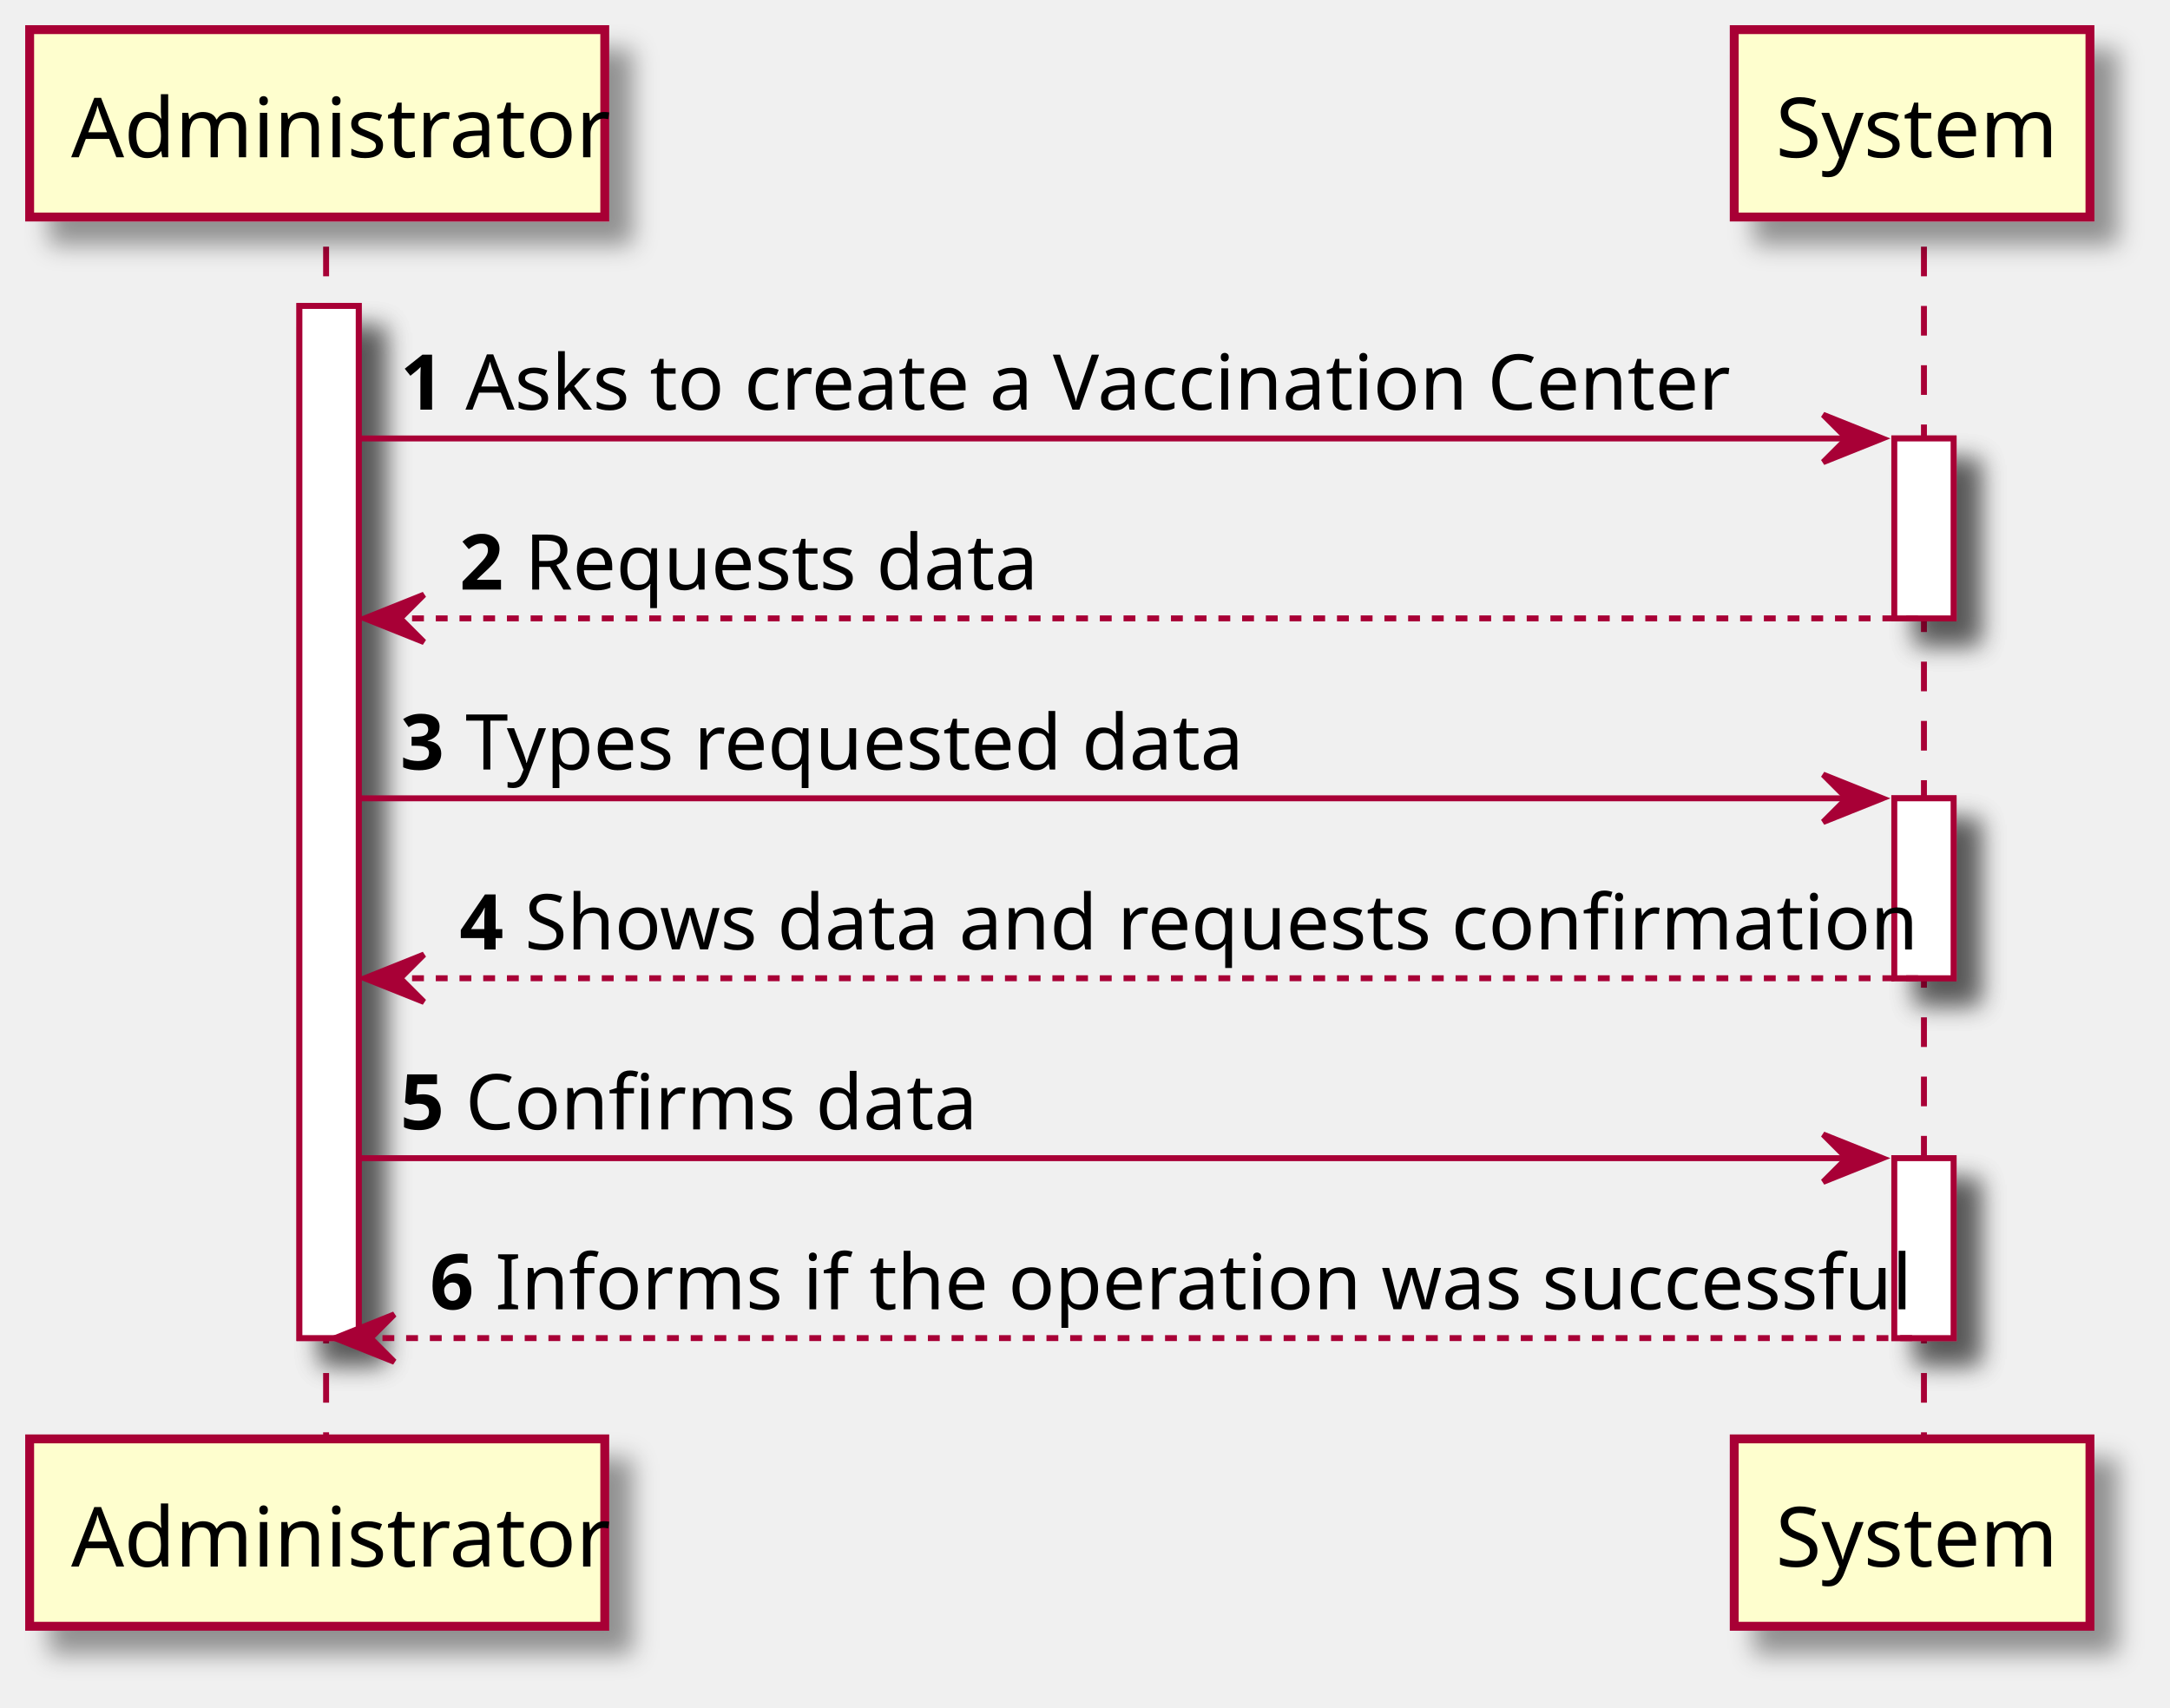
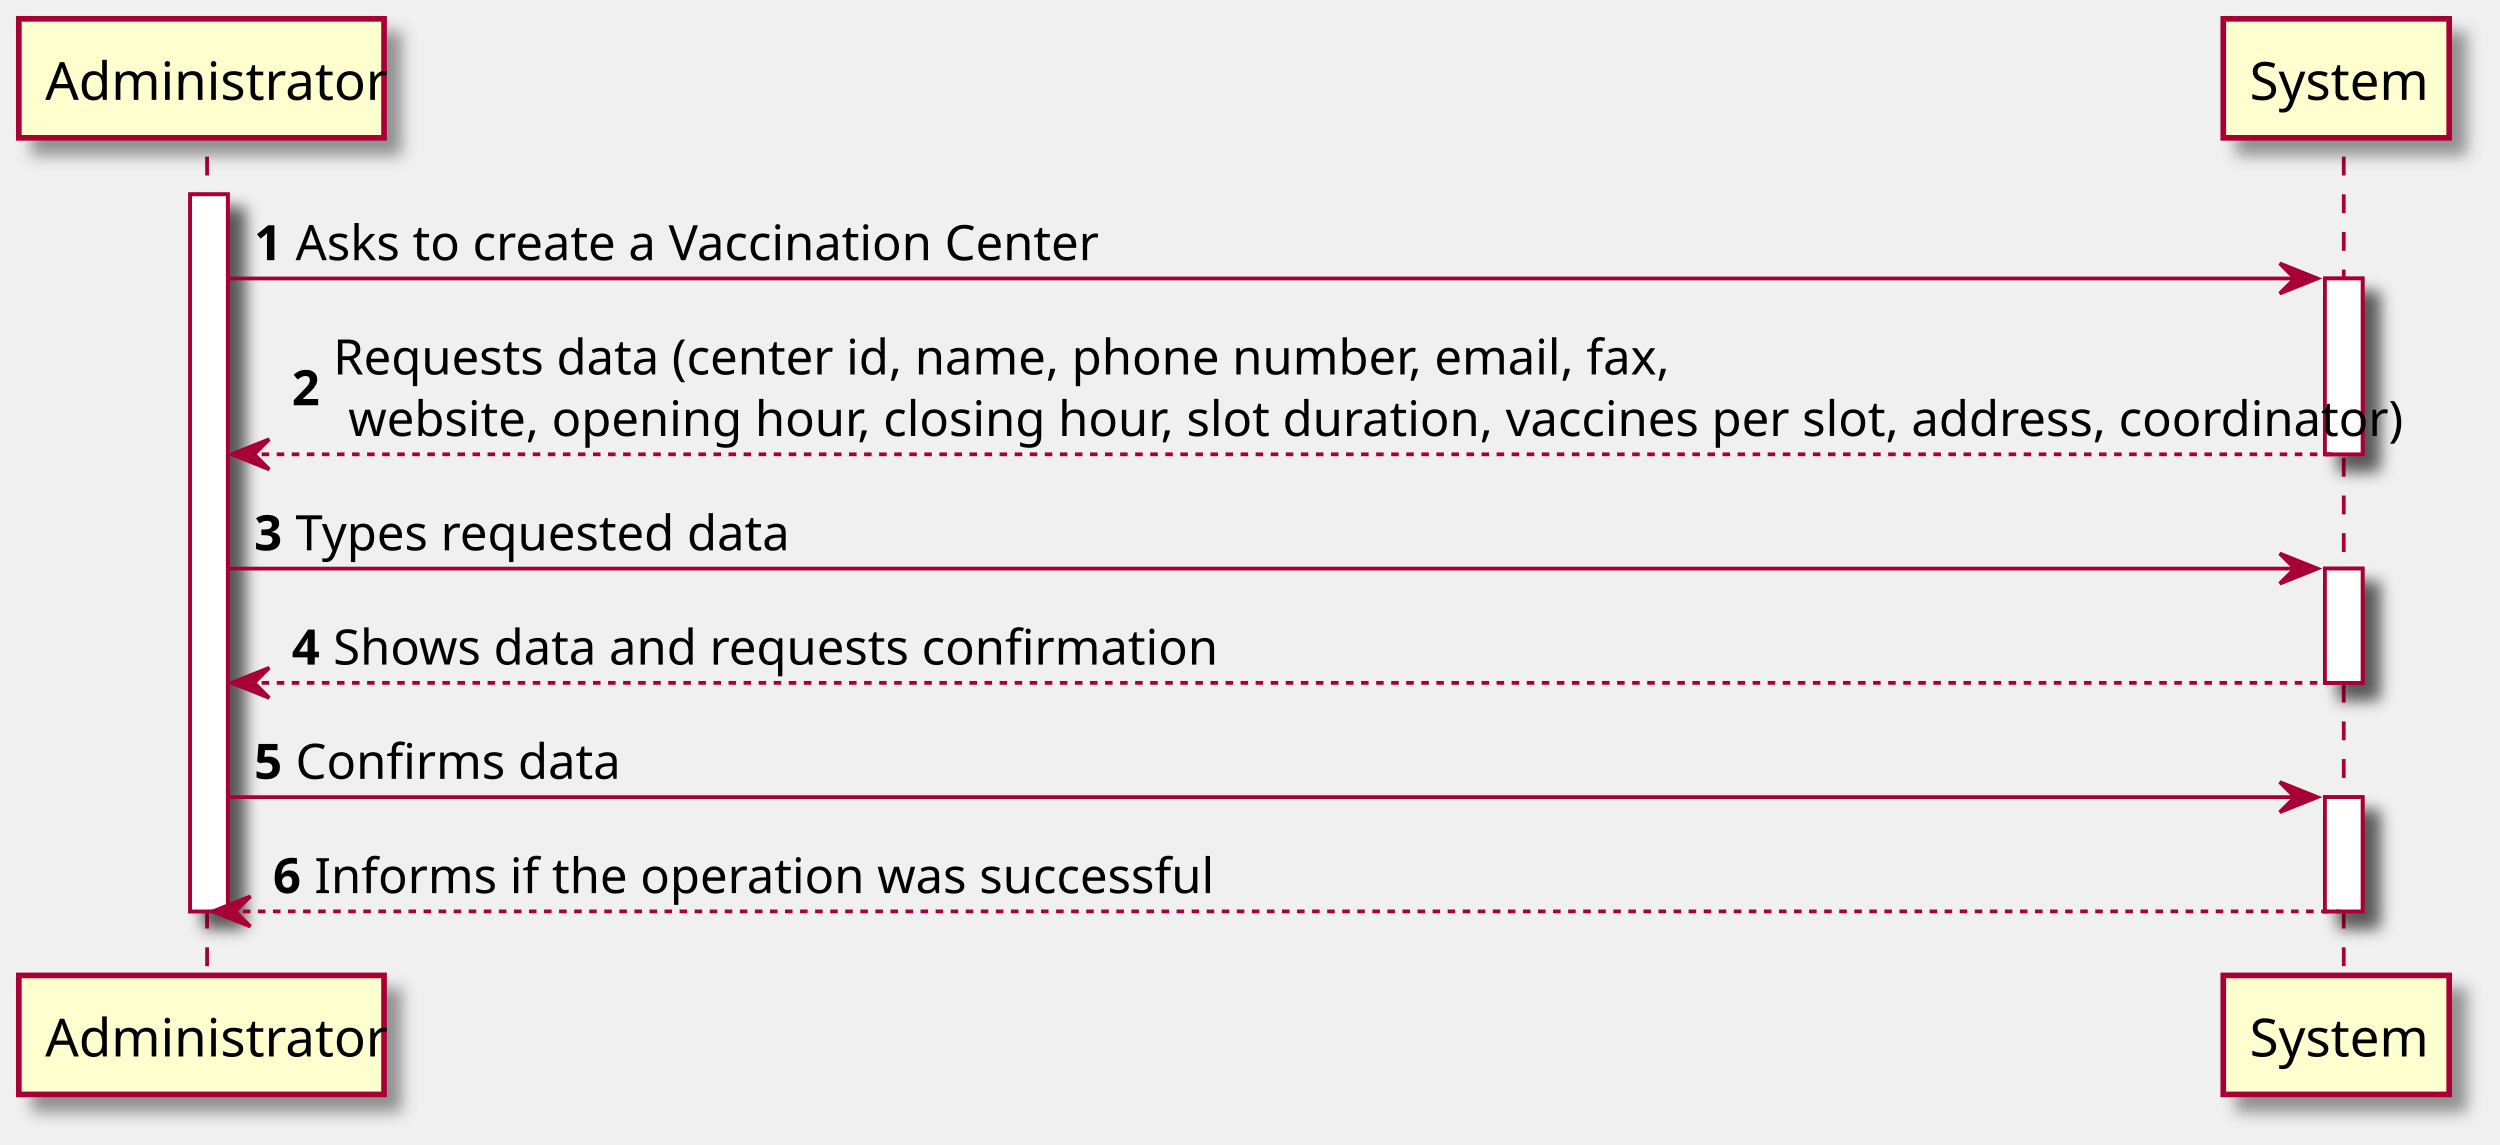
- <svg xmlns="http://www.w3.org/2000/svg" contentScriptType="application/ecmascript" contentStyleType="text/css" height="288px" preserveAspectRatio="none" style="width:366px;height:288px;background:#FFFFFF;" version="1.1" viewBox="0 0 366 288" width="366px" zoomAndPan="magnify">
+ <svg xmlns="http://www.w3.org/2000/svg" contentScriptType="application/ecmascript" contentStyleType="text/css" height="304px" preserveAspectRatio="none" style="width:664px;height:304px;background:#FFFFFF;" version="1.1" viewBox="0 0 664 304" width="664px" zoomAndPan="magnify">
  <defs>
-     <filter height="300%" id="f1a4u2ys8air5m" width="300%" x="-1" y="-1">
+     <filter height="300%" id="f1m12r8e8cpddr" width="300%" x="-1" y="-1">
      <feGaussianBlur result="blurOut" stdDeviation="2.0" />
      <feColorMatrix in="blurOut" result="blurOut2" type="matrix" values="0 0 0 0 0 0 0 0 0 0 0 0 0 0 0 0 0 0 .4 0" />
      <feOffset dx="4.0" dy="4.0" in="blurOut2" result="blurOut3" />
      <feBlend in="SourceGraphic" in2="blurOut3" mode="normal" />
    </filter>
  </defs>
  <g>
-     <rect fill="#FFFFFF" filter="url(#f1a4u2ys8air5m)" height="174.109" style="stroke:#A80036;stroke-width:1.0;" width="10" x="50.5" y="51.609" />
-     <rect fill="#FFFFFF" filter="url(#f1a4u2ys8air5m)" height="30.352" style="stroke:#A80036;stroke-width:1.0;" width="10" x="319.5" y="73.961" />
-     <rect fill="#FFFFFF" filter="url(#f1a4u2ys8air5m)" height="30.352" style="stroke:#A80036;stroke-width:1.0;" width="10" x="319.5" y="134.664" />
-     <rect fill="#FFFFFF" filter="url(#f1a4u2ys8air5m)" height="30.352" style="stroke:#A80036;stroke-width:1.0;" width="10" x="319.5" y="195.367" />
-     <line style="stroke:#A80036;stroke-width:1.0;stroke-dasharray:5.0,5.0;" x1="55" x2="55" y1="41.609" y2="243.719" />
-     <line style="stroke:#A80036;stroke-width:1.0;stroke-dasharray:5.0,5.0;" x1="324.5" x2="324.5" y1="41.609" y2="243.719" />
-     <rect fill="#FEFECE" filter="url(#f1a4u2ys8air5m)" height="31.609" style="stroke:#A80036;stroke-width:1.5;" width="97" x="5" y="5" />
+     <rect fill="#FFFFFF" filter="url(#f1m12r8e8cpddr)" height="190.461" style="stroke:#A80036;stroke-width:1.0;" width="10" x="50.5" y="51.609" />
+     <rect fill="#FFFFFF" filter="url(#f1m12r8e8cpddr)" height="46.703" style="stroke:#A80036;stroke-width:1.0;" width="10" x="617.5" y="73.961" />
+     <rect fill="#FFFFFF" filter="url(#f1m12r8e8cpddr)" height="30.352" style="stroke:#A80036;stroke-width:1.0;" width="10" x="617.5" y="151.016" />
+     <rect fill="#FFFFFF" filter="url(#f1m12r8e8cpddr)" height="30.352" style="stroke:#A80036;stroke-width:1.0;" width="10" x="617.5" y="211.719" />
+     <line style="stroke:#A80036;stroke-width:1.0;stroke-dasharray:5.0,5.0;" x1="55" x2="55" y1="41.609" y2="260.07" />
+     <line style="stroke:#A80036;stroke-width:1.0;stroke-dasharray:5.0,5.0;" x1="622.5" x2="622.5" y1="41.609" y2="260.07" />
+     <rect fill="#FEFECE" filter="url(#f1m12r8e8cpddr)" height="31.609" style="stroke:#A80036;stroke-width:1.5;" width="97" x="5" y="5" />
    <text fill="#000000" font-family="sans-serif" font-size="14" lengthAdjust="spacing" textLength="83" x="12" y="26.533">Administrator</text>
-     <rect fill="#FEFECE" filter="url(#f1a4u2ys8air5m)" height="31.609" style="stroke:#A80036;stroke-width:1.5;" width="97" x="5" y="242.719" />
-     <text fill="#000000" font-family="sans-serif" font-size="14" lengthAdjust="spacing" textLength="83" x="12" y="264.252">Administrator</text>
-     <rect fill="#FEFECE" filter="url(#f1a4u2ys8air5m)" height="31.609" style="stroke:#A80036;stroke-width:1.5;" width="60" x="292.5" y="5" />
-     <text fill="#000000" font-family="sans-serif" font-size="14" lengthAdjust="spacing" textLength="46" x="299.5" y="26.533">System</text>
-     <rect fill="#FEFECE" filter="url(#f1a4u2ys8air5m)" height="31.609" style="stroke:#A80036;stroke-width:1.5;" width="60" x="292.5" y="242.719" />
-     <text fill="#000000" font-family="sans-serif" font-size="14" lengthAdjust="spacing" textLength="46" x="299.5" y="264.252">System</text>
-     <rect fill="#FFFFFF" filter="url(#f1a4u2ys8air5m)" height="174.109" style="stroke:#A80036;stroke-width:1.0;" width="10" x="50.5" y="51.609" />
-     <rect fill="#FFFFFF" filter="url(#f1a4u2ys8air5m)" height="30.352" style="stroke:#A80036;stroke-width:1.0;" width="10" x="319.5" y="73.961" />
-     <rect fill="#FFFFFF" filter="url(#f1a4u2ys8air5m)" height="30.352" style="stroke:#A80036;stroke-width:1.0;" width="10" x="319.5" y="134.664" />
-     <rect fill="#FFFFFF" filter="url(#f1a4u2ys8air5m)" height="30.352" style="stroke:#A80036;stroke-width:1.0;" width="10" x="319.5" y="195.367" />
-     <polygon fill="#A80036" points="307.5,69.961,317.5,73.961,307.5,77.961,311.5,73.961" style="stroke:#A80036;stroke-width:1.0;" />
-     <line style="stroke:#A80036;stroke-width:1.0;" x1="60.5" x2="313.5" y1="73.961" y2="73.961" />
+     <rect fill="#FEFECE" filter="url(#f1m12r8e8cpddr)" height="31.609" style="stroke:#A80036;stroke-width:1.5;" width="97" x="5" y="259.07" />
+     <text fill="#000000" font-family="sans-serif" font-size="14" lengthAdjust="spacing" textLength="83" x="12" y="280.603">Administrator</text>
+     <rect fill="#FEFECE" filter="url(#f1m12r8e8cpddr)" height="31.609" style="stroke:#A80036;stroke-width:1.5;" width="60" x="590.5" y="5" />
+     <text fill="#000000" font-family="sans-serif" font-size="14" lengthAdjust="spacing" textLength="46" x="597.5" y="26.533">System</text>
+     <rect fill="#FEFECE" filter="url(#f1m12r8e8cpddr)" height="31.609" style="stroke:#A80036;stroke-width:1.5;" width="60" x="590.5" y="259.07" />
+     <text fill="#000000" font-family="sans-serif" font-size="14" lengthAdjust="spacing" textLength="46" x="597.5" y="280.603">System</text>
+     <rect fill="#FFFFFF" filter="url(#f1m12r8e8cpddr)" height="190.461" style="stroke:#A80036;stroke-width:1.0;" width="10" x="50.5" y="51.609" />
+     <rect fill="#FFFFFF" filter="url(#f1m12r8e8cpddr)" height="46.703" style="stroke:#A80036;stroke-width:1.0;" width="10" x="617.5" y="73.961" />
+     <rect fill="#FFFFFF" filter="url(#f1m12r8e8cpddr)" height="30.352" style="stroke:#A80036;stroke-width:1.0;" width="10" x="617.5" y="151.016" />
+     <rect fill="#FFFFFF" filter="url(#f1m12r8e8cpddr)" height="30.352" style="stroke:#A80036;stroke-width:1.0;" width="10" x="617.5" y="211.719" />
+     <polygon fill="#A80036" points="605.5,69.961,615.5,73.961,605.5,77.961,609.5,73.961" style="stroke:#A80036;stroke-width:1.0;" />
+     <line style="stroke:#A80036;stroke-width:1.0;" x1="60.5" x2="611.5" y1="73.961" y2="73.961" />
    <text fill="#000000" font-family="sans-serif" font-size="13" font-weight="bold" lengthAdjust="spacing" textLength="7" x="67.5" y="69.105">1</text>
    <text fill="#000000" font-family="sans-serif" font-size="13" lengthAdjust="spacing" textLength="210" x="78.5" y="69.105">Asks to create a Vaccination Center</text>
-     <polygon fill="#A80036" points="71.5,100.312,61.5,104.312,71.5,108.312,67.5,104.312" style="stroke:#A80036;stroke-width:1.0;" />
-     <line style="stroke:#A80036;stroke-width:1.0;stroke-dasharray:2.0,2.0;" x1="65.5" x2="323.5" y1="104.312" y2="104.312" />
-     <text fill="#000000" font-family="sans-serif" font-size="13" font-weight="bold" lengthAdjust="spacing" textLength="7" x="77.5" y="99.456">2</text>
-     <text fill="#000000" font-family="sans-serif" font-size="13" lengthAdjust="spacing" textLength="84" x="88.5" y="99.456">Requests data</text>
-     <polygon fill="#A80036" points="307.5,130.664,317.5,134.664,307.5,138.664,311.5,134.664" style="stroke:#A80036;stroke-width:1.0;" />
-     <line style="stroke:#A80036;stroke-width:1.0;" x1="60.5" x2="313.5" y1="134.664" y2="134.664" />
-     <text fill="#000000" font-family="sans-serif" font-size="13" font-weight="bold" lengthAdjust="spacing" textLength="7" x="67.5" y="129.808">3</text>
-     <text fill="#000000" font-family="sans-serif" font-size="13" lengthAdjust="spacing" textLength="125" x="78.5" y="129.808">Types requested data</text>
-     <polygon fill="#A80036" points="71.5,161.016,61.5,165.016,71.5,169.016,67.5,165.016" style="stroke:#A80036;stroke-width:1.0;" />
-     <line style="stroke:#A80036;stroke-width:1.0;stroke-dasharray:2.0,2.0;" x1="65.5" x2="323.5" y1="165.016" y2="165.016" />
-     <text fill="#000000" font-family="sans-serif" font-size="13" font-weight="bold" lengthAdjust="spacing" textLength="7" x="77.5" y="160.159">4</text>
-     <text fill="#000000" font-family="sans-serif" font-size="13" lengthAdjust="spacing" textLength="221" x="88.5" y="160.159">Shows data and requests confirmation</text>
-     <polygon fill="#A80036" points="307.5,191.367,317.5,195.367,307.5,199.367,311.5,195.367" style="stroke:#A80036;stroke-width:1.0;" />
-     <line style="stroke:#A80036;stroke-width:1.0;" x1="60.5" x2="313.5" y1="195.367" y2="195.367" />
-     <text fill="#000000" font-family="sans-serif" font-size="13" font-weight="bold" lengthAdjust="spacing" textLength="7" x="67.5" y="190.511">5</text>
-     <text fill="#000000" font-family="sans-serif" font-size="13" lengthAdjust="spacing" textLength="80" x="78.5" y="190.511">Confirms data</text>
-     <polygon fill="#A80036" points="66.5,221.719,56.5,225.719,66.5,229.719,62.5,225.719" style="stroke:#A80036;stroke-width:1.0;" />
-     <line style="stroke:#A80036;stroke-width:1.0;stroke-dasharray:2.0,2.0;" x1="60.5" x2="323.5" y1="225.719" y2="225.719" />
-     <text fill="#000000" font-family="sans-serif" font-size="13" font-weight="bold" lengthAdjust="spacing" textLength="7" x="72.5" y="220.862">6</text>
-     <text fill="#000000" font-family="sans-serif" font-size="13" lengthAdjust="spacing" textLength="224" x="83.5" y="220.862">Informs if the operation was successful</text>
+     <polygon fill="#A80036" points="71.5,116.664,61.5,120.664,71.5,124.664,67.5,120.664" style="stroke:#A80036;stroke-width:1.0;" />
+     <line style="stroke:#A80036;stroke-width:1.0;stroke-dasharray:2.0,2.0;" x1="65.5" x2="621.5" y1="120.664" y2="120.664" />
+     <text fill="#000000" font-family="sans-serif" font-size="13" font-weight="bold" lengthAdjust="spacing" textLength="7" x="77.5" y="107.632">2</text>
+     <text fill="#000000" font-family="sans-serif" font-size="13" lengthAdjust="spacing" textLength="340" x="88.5" y="99.456">Requests data (center id, name, phone number, email, fax,</text>
+     <text fill="#000000" font-family="sans-serif" font-size="13" lengthAdjust="spacing" textLength="518" x="92.5" y="115.808">website, opening hour, closing hour, slot duration, vaccines per slot, address, coordinator)</text>
+     <polygon fill="#A80036" points="605.5,147.016,615.5,151.016,605.5,155.016,609.5,151.016" style="stroke:#A80036;stroke-width:1.0;" />
+     <line style="stroke:#A80036;stroke-width:1.0;" x1="60.5" x2="611.5" y1="151.016" y2="151.016" />
+     <text fill="#000000" font-family="sans-serif" font-size="13" font-weight="bold" lengthAdjust="spacing" textLength="7" x="67.5" y="146.159">3</text>
+     <text fill="#000000" font-family="sans-serif" font-size="13" lengthAdjust="spacing" textLength="125" x="78.5" y="146.159">Types requested data</text>
+     <polygon fill="#A80036" points="71.5,177.367,61.5,181.367,71.5,185.367,67.5,181.367" style="stroke:#A80036;stroke-width:1.0;" />
+     <line style="stroke:#A80036;stroke-width:1.0;stroke-dasharray:2.0,2.0;" x1="65.5" x2="621.5" y1="181.367" y2="181.367" />
+     <text fill="#000000" font-family="sans-serif" font-size="13" font-weight="bold" lengthAdjust="spacing" textLength="7" x="77.5" y="176.511">4</text>
+     <text fill="#000000" font-family="sans-serif" font-size="13" lengthAdjust="spacing" textLength="221" x="88.5" y="176.511">Shows data and requests confirmation</text>
+     <polygon fill="#A80036" points="605.5,207.719,615.5,211.719,605.5,215.719,609.5,211.719" style="stroke:#A80036;stroke-width:1.0;" />
+     <line style="stroke:#A80036;stroke-width:1.0;" x1="60.5" x2="611.5" y1="211.719" y2="211.719" />
+     <text fill="#000000" font-family="sans-serif" font-size="13" font-weight="bold" lengthAdjust="spacing" textLength="7" x="67.5" y="206.862">5</text>
+     <text fill="#000000" font-family="sans-serif" font-size="13" lengthAdjust="spacing" textLength="80" x="78.5" y="206.862">Confirms data</text>
+     <polygon fill="#A80036" points="66.5,238.07,56.5,242.07,66.5,246.07,62.5,242.07" style="stroke:#A80036;stroke-width:1.0;" />
+     <line style="stroke:#A80036;stroke-width:1.0;stroke-dasharray:2.0,2.0;" x1="60.5" x2="621.5" y1="242.07" y2="242.07" />
+     <text fill="#000000" font-family="sans-serif" font-size="13" font-weight="bold" lengthAdjust="spacing" textLength="7" x="72.5" y="237.214">6</text>
+     <text fill="#000000" font-family="sans-serif" font-size="13" lengthAdjust="spacing" textLength="224" x="83.5" y="237.214">Informs if the operation was successful</text>
  </g>
</svg>
